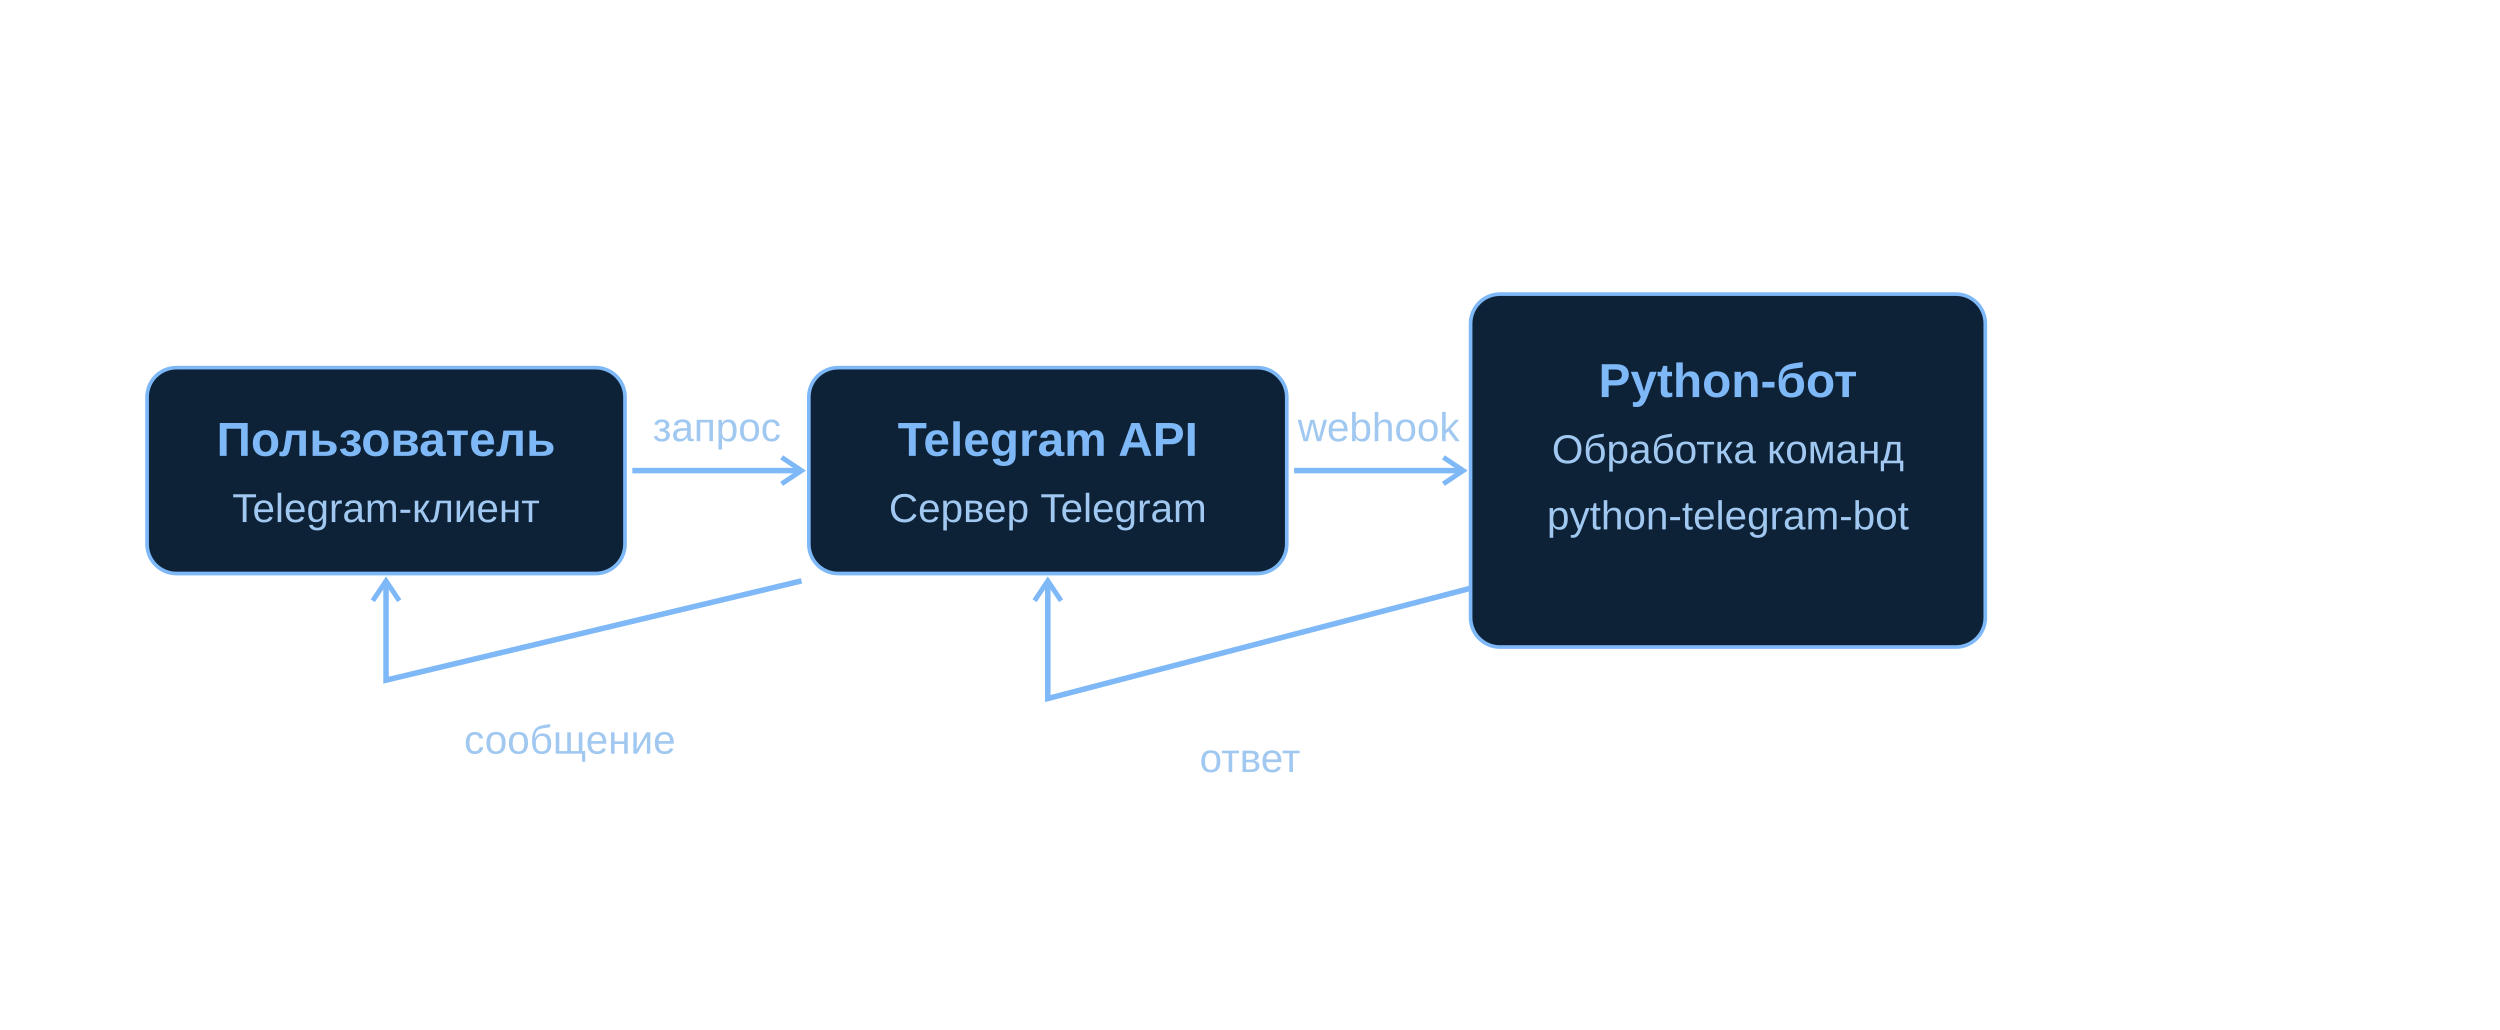
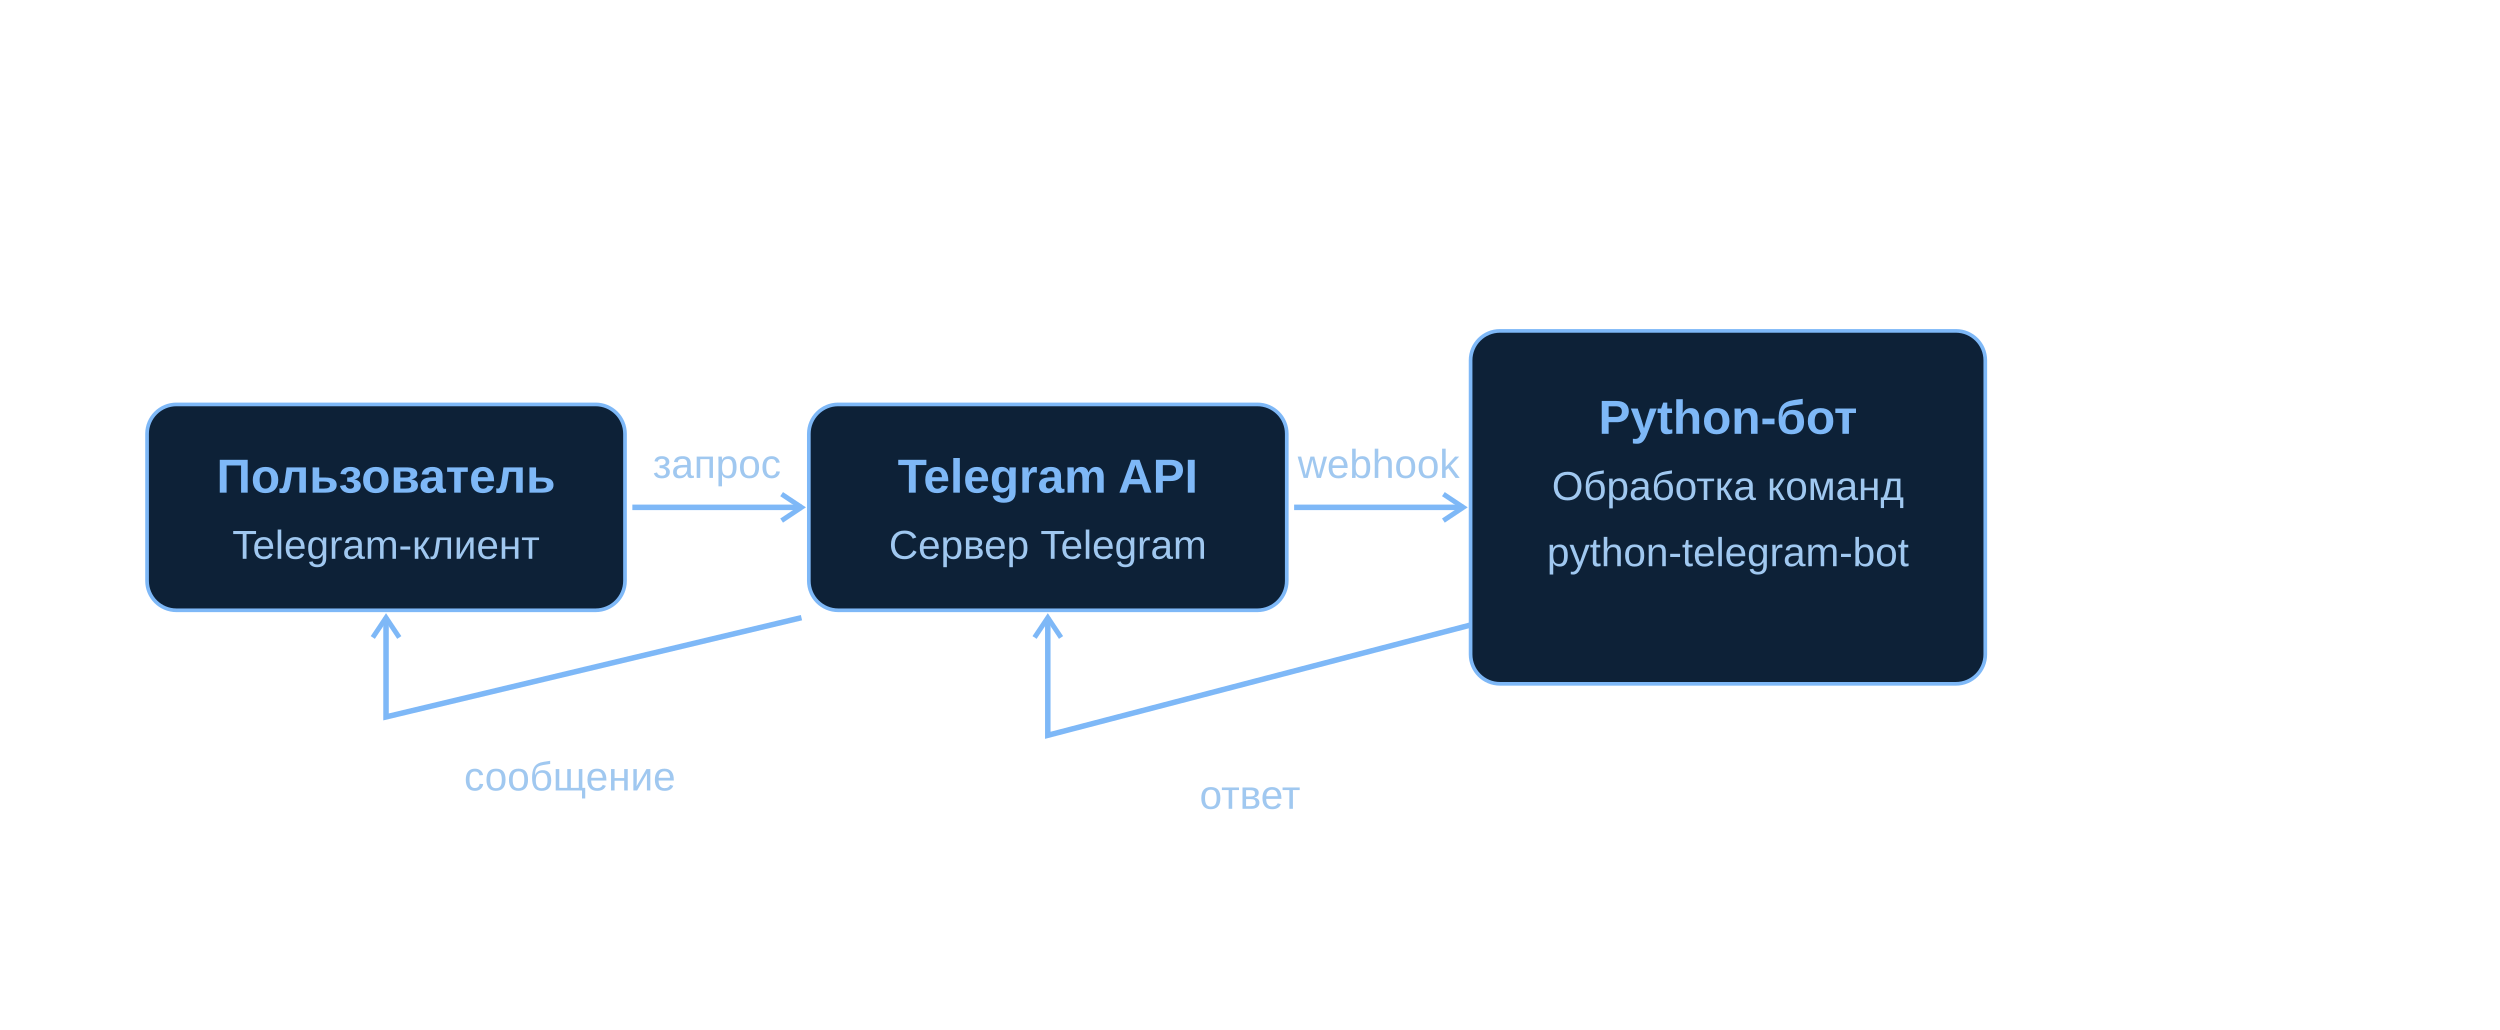
<svg xmlns="http://www.w3.org/2000/svg" width="680" height="280" viewBox="0 0 680 280">
  <defs>
    <marker id="arrow" viewBox="0 0 10 10" refX="8" refY="5" markerWidth="6" markerHeight="6" orient="auto-start-reverse">
      <path d="M2 1L8 5L2 9" fill="none" stroke="#7eb8f7" stroke-width="1.5" />
    </marker>
  </defs>
-   <rect x="40" y="100" width="130" height="56" rx="8" fill="#0d2137" stroke="#7eb8f7" stroke-width="1" />
-   <text font-family="Arial" font-size="13" font-weight="bold" fill="#7eb8f7" x="105" y="124" text-anchor="middle">Пользователь</text>
-   <text font-family="Arial" font-size="11" fill="#a0c8f0" x="105" y="142" text-anchor="middle">Telegram-клиент</text>
-   <rect x="220" y="100" width="130" height="56" rx="8" fill="#0d2137" stroke="#7eb8f7" stroke-width="1" />
-   <text font-family="Arial" font-size="13" font-weight="bold" fill="#7eb8f7" x="285" y="124" text-anchor="middle">Telegram API</text>
-   <text font-family="Arial" font-size="11" fill="#a0c8f0" x="285" y="142" text-anchor="middle">Сервер Telegram</text>
-   <rect x="400" y="80" width="140" height="96" rx="8" fill="#0d2137" stroke="#7eb8f7" stroke-width="1" />
-   <text font-family="Arial" font-size="13" font-weight="bold" fill="#7eb8f7" x="470" y="108" text-anchor="middle">Python-бот</text>
-   <text font-family="Arial" font-size="11" fill="#a0c8f0" x="470" y="126" text-anchor="middle">Обработка команд</text>
-   <text font-family="Arial" font-size="11" fill="#a0c8f0" x="470" y="144" text-anchor="middle">python-telegram-bot</text>
-   <line x1="172" y1="128" x2="218" y2="128" stroke="#7eb8f7" stroke-width="1.5" marker-end="url(#arrow)" />
-   <text font-family="Arial" font-size="11" fill="#a0c8f0" x="195" y="120" text-anchor="middle">запрос</text>
-   <line x1="352" y1="128" x2="398" y2="128" stroke="#7eb8f7" stroke-width="1.5" marker-end="url(#arrow)" />
-   <text font-family="Arial" font-size="11" fill="#a0c8f0" x="375" y="120" text-anchor="middle">webhook</text>
-   <path d="M400 160 L285 190 L285 158" fill="none" stroke="#7eb8f7" stroke-width="1.5" marker-end="url(#arrow)" />
-   <path d="M218 158 L105 185 L105 158" fill="none" stroke="#7eb8f7" stroke-width="1.5" marker-end="url(#arrow)" />
-   <text font-family="Arial" font-size="11" fill="#a0c8f0" x="340" y="210" text-anchor="middle">ответ</text>
-   <text font-family="Arial" font-size="11" fill="#a0c8f0" x="155" y="205" text-anchor="middle">сообщение</text>
+   <rect x="40" y="110" width="130" height="56" rx="8" fill="#0d2137" stroke="#7eb8f7" stroke-width="1" />
+   <text font-family="Arial" font-size="13" font-weight="bold" fill="#7eb8f7" x="105" y="134" text-anchor="middle">Пользователь</text>
+   <text font-family="Arial" font-size="11" fill="#a0c8f0" x="105" y="152" text-anchor="middle">Telegram-клиент</text>
+   <rect x="220" y="110" width="130" height="56" rx="8" fill="#0d2137" stroke="#7eb8f7" stroke-width="1" />
+   <text font-family="Arial" font-size="13" font-weight="bold" fill="#7eb8f7" x="285" y="134" text-anchor="middle">Telegram API</text>
+   <text font-family="Arial" font-size="11" fill="#a0c8f0" x="285" y="152" text-anchor="middle">Сервер Telegram</text>
+   <rect x="400" y="90" width="140" height="96" rx="8" fill="#0d2137" stroke="#7eb8f7" stroke-width="1" />
+   <text font-family="Arial" font-size="13" font-weight="bold" fill="#7eb8f7" x="470" y="118" text-anchor="middle">Python-бот</text>
+   <text font-family="Arial" font-size="11" fill="#a0c8f0" x="470" y="136" text-anchor="middle">Обработка команд</text>
+   <text font-family="Arial" font-size="11" fill="#a0c8f0" x="470" y="154" text-anchor="middle">python-telegram-bot</text>
+   <line x1="172" y1="138" x2="218" y2="138" stroke="#7eb8f7" stroke-width="1.5" marker-end="url(#arrow)" />
+   <text font-family="Arial" font-size="11" fill="#a0c8f0" x="195" y="130" text-anchor="middle">запрос</text>
+   <line x1="352" y1="138" x2="398" y2="138" stroke="#7eb8f7" stroke-width="1.5" marker-end="url(#arrow)" />
+   <text font-family="Arial" font-size="11" fill="#a0c8f0" x="375" y="130" text-anchor="middle">webhook</text>
+   <path d="M400 170 L285 200 L285 168" fill="none" stroke="#7eb8f7" stroke-width="1.5" marker-end="url(#arrow)" />
+   <path d="M218 168 L105 195 L105 168" fill="none" stroke="#7eb8f7" stroke-width="1.5" marker-end="url(#arrow)" />
+   <text font-family="Arial" font-size="11" fill="#a0c8f0" x="340" y="220" text-anchor="middle">ответ</text>
+   <text font-family="Arial" font-size="11" fill="#a0c8f0" x="155" y="215" text-anchor="middle">сообщение</text>
</svg>
